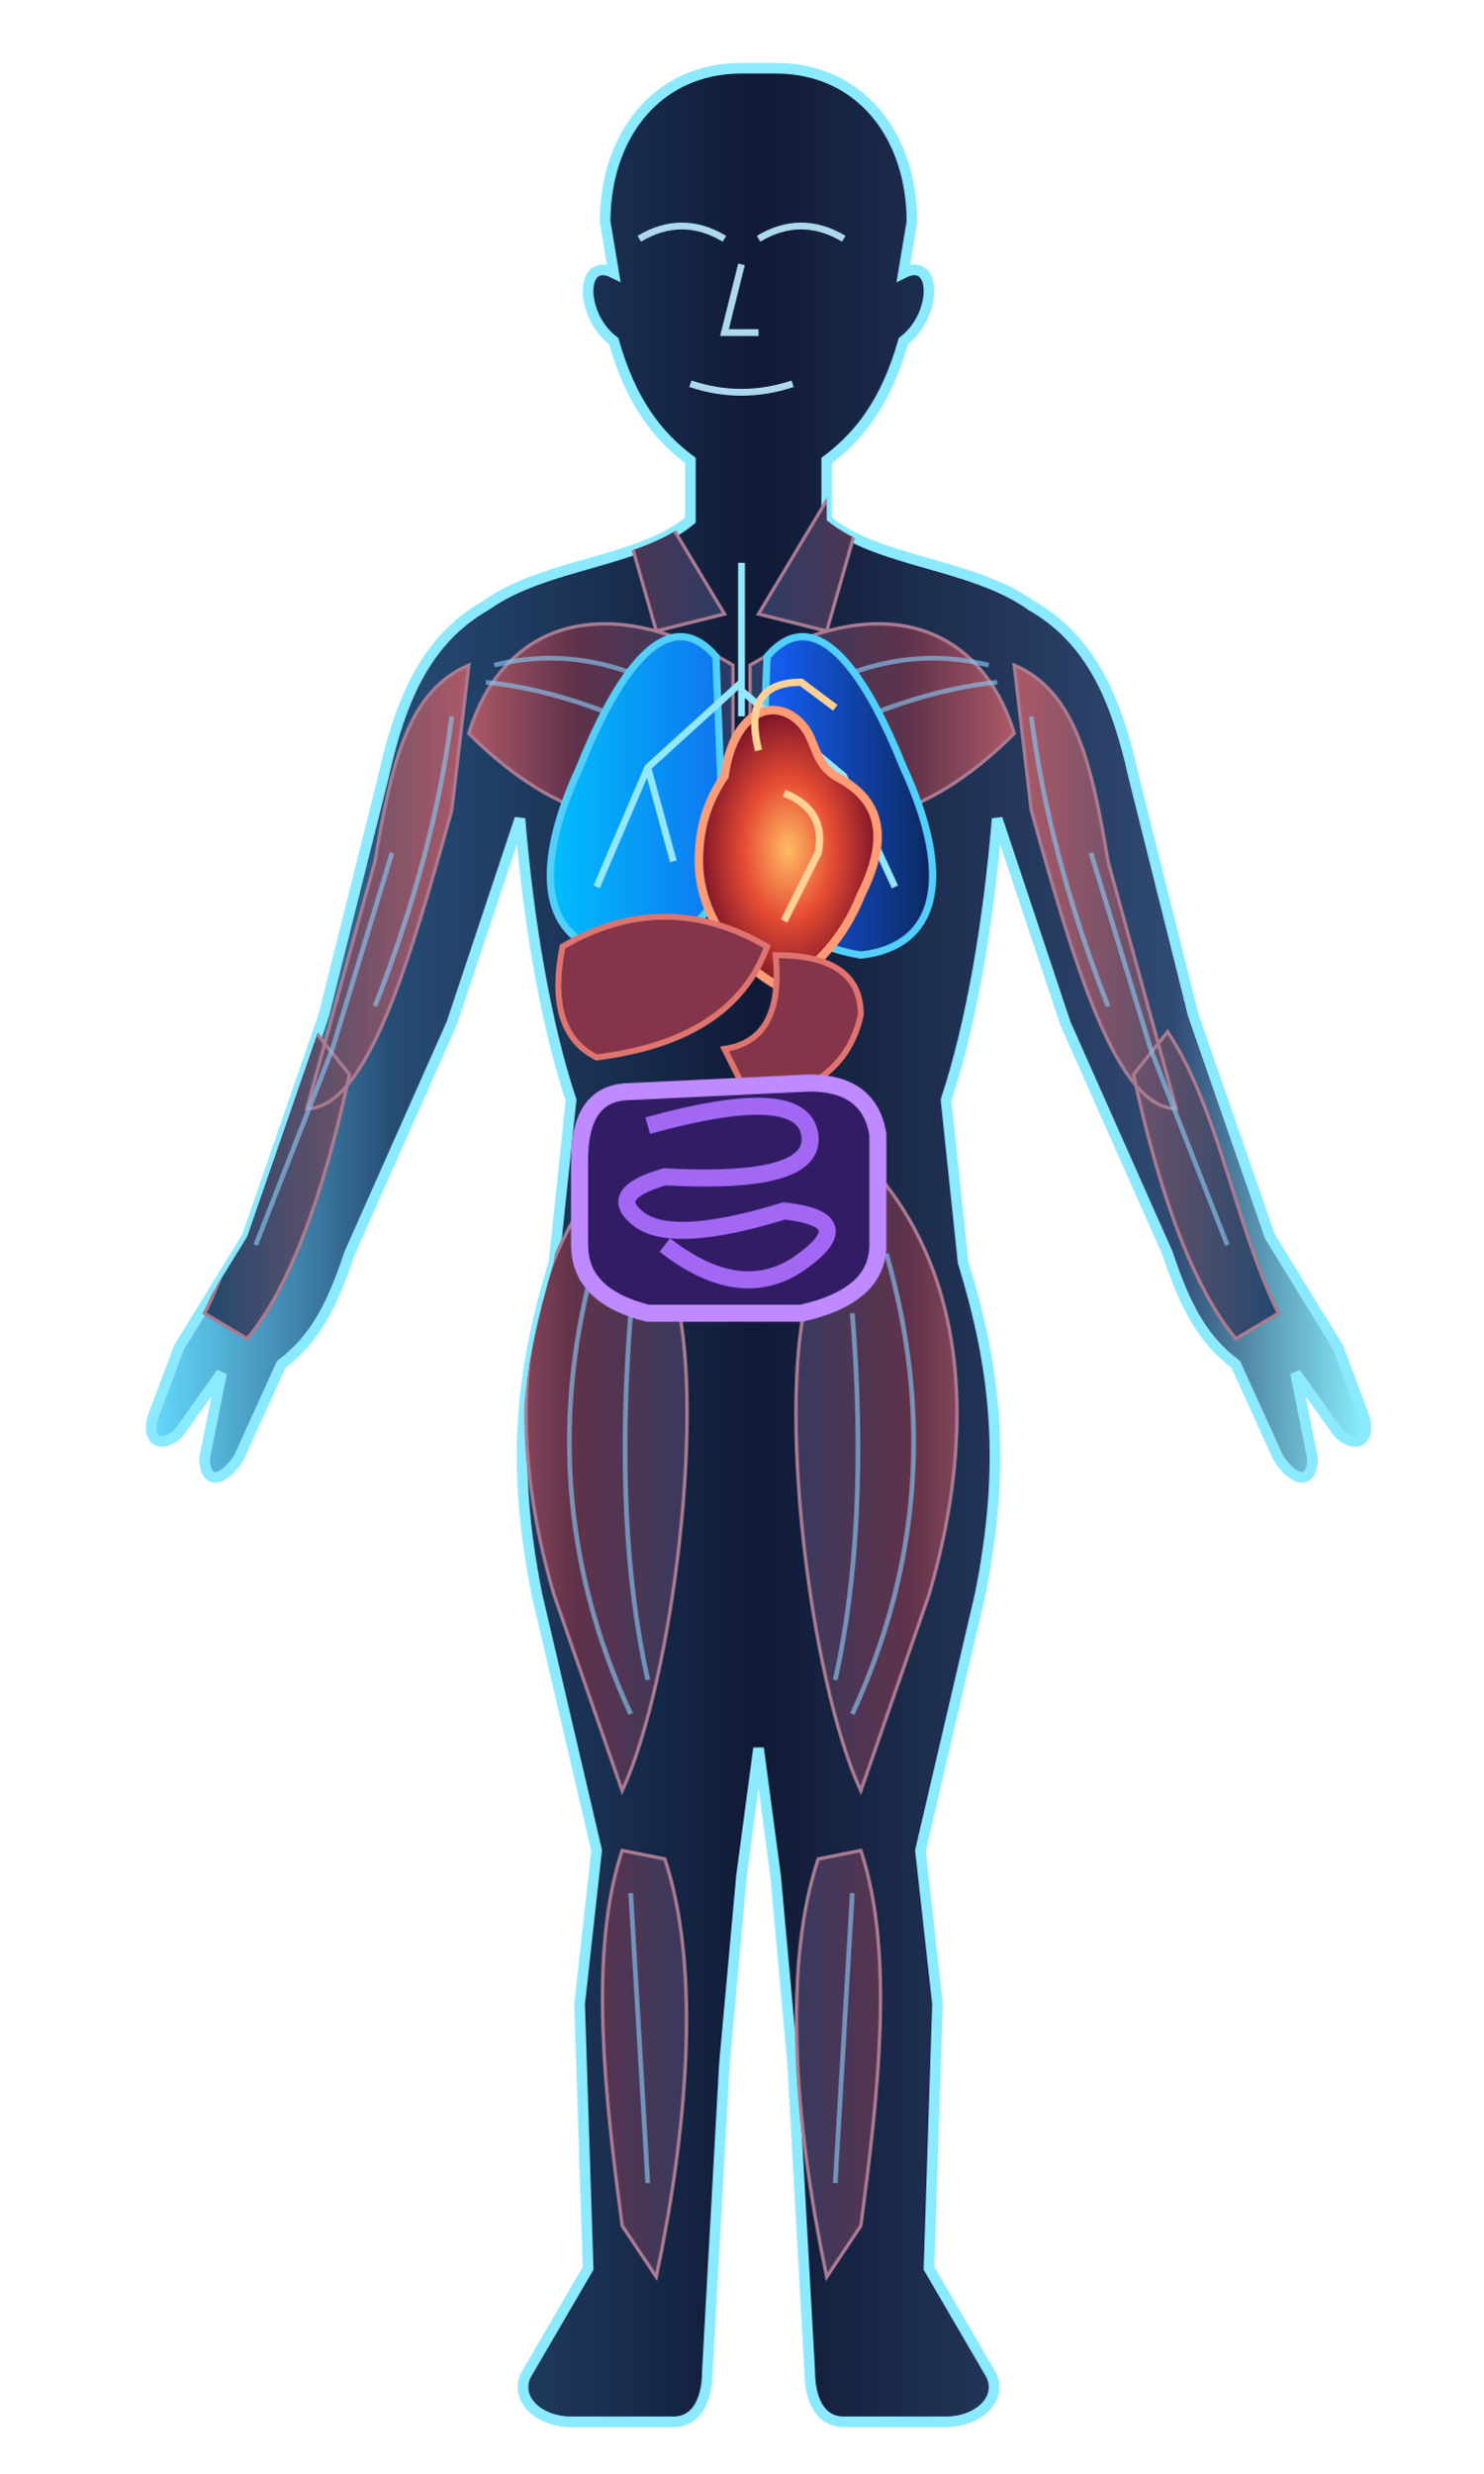
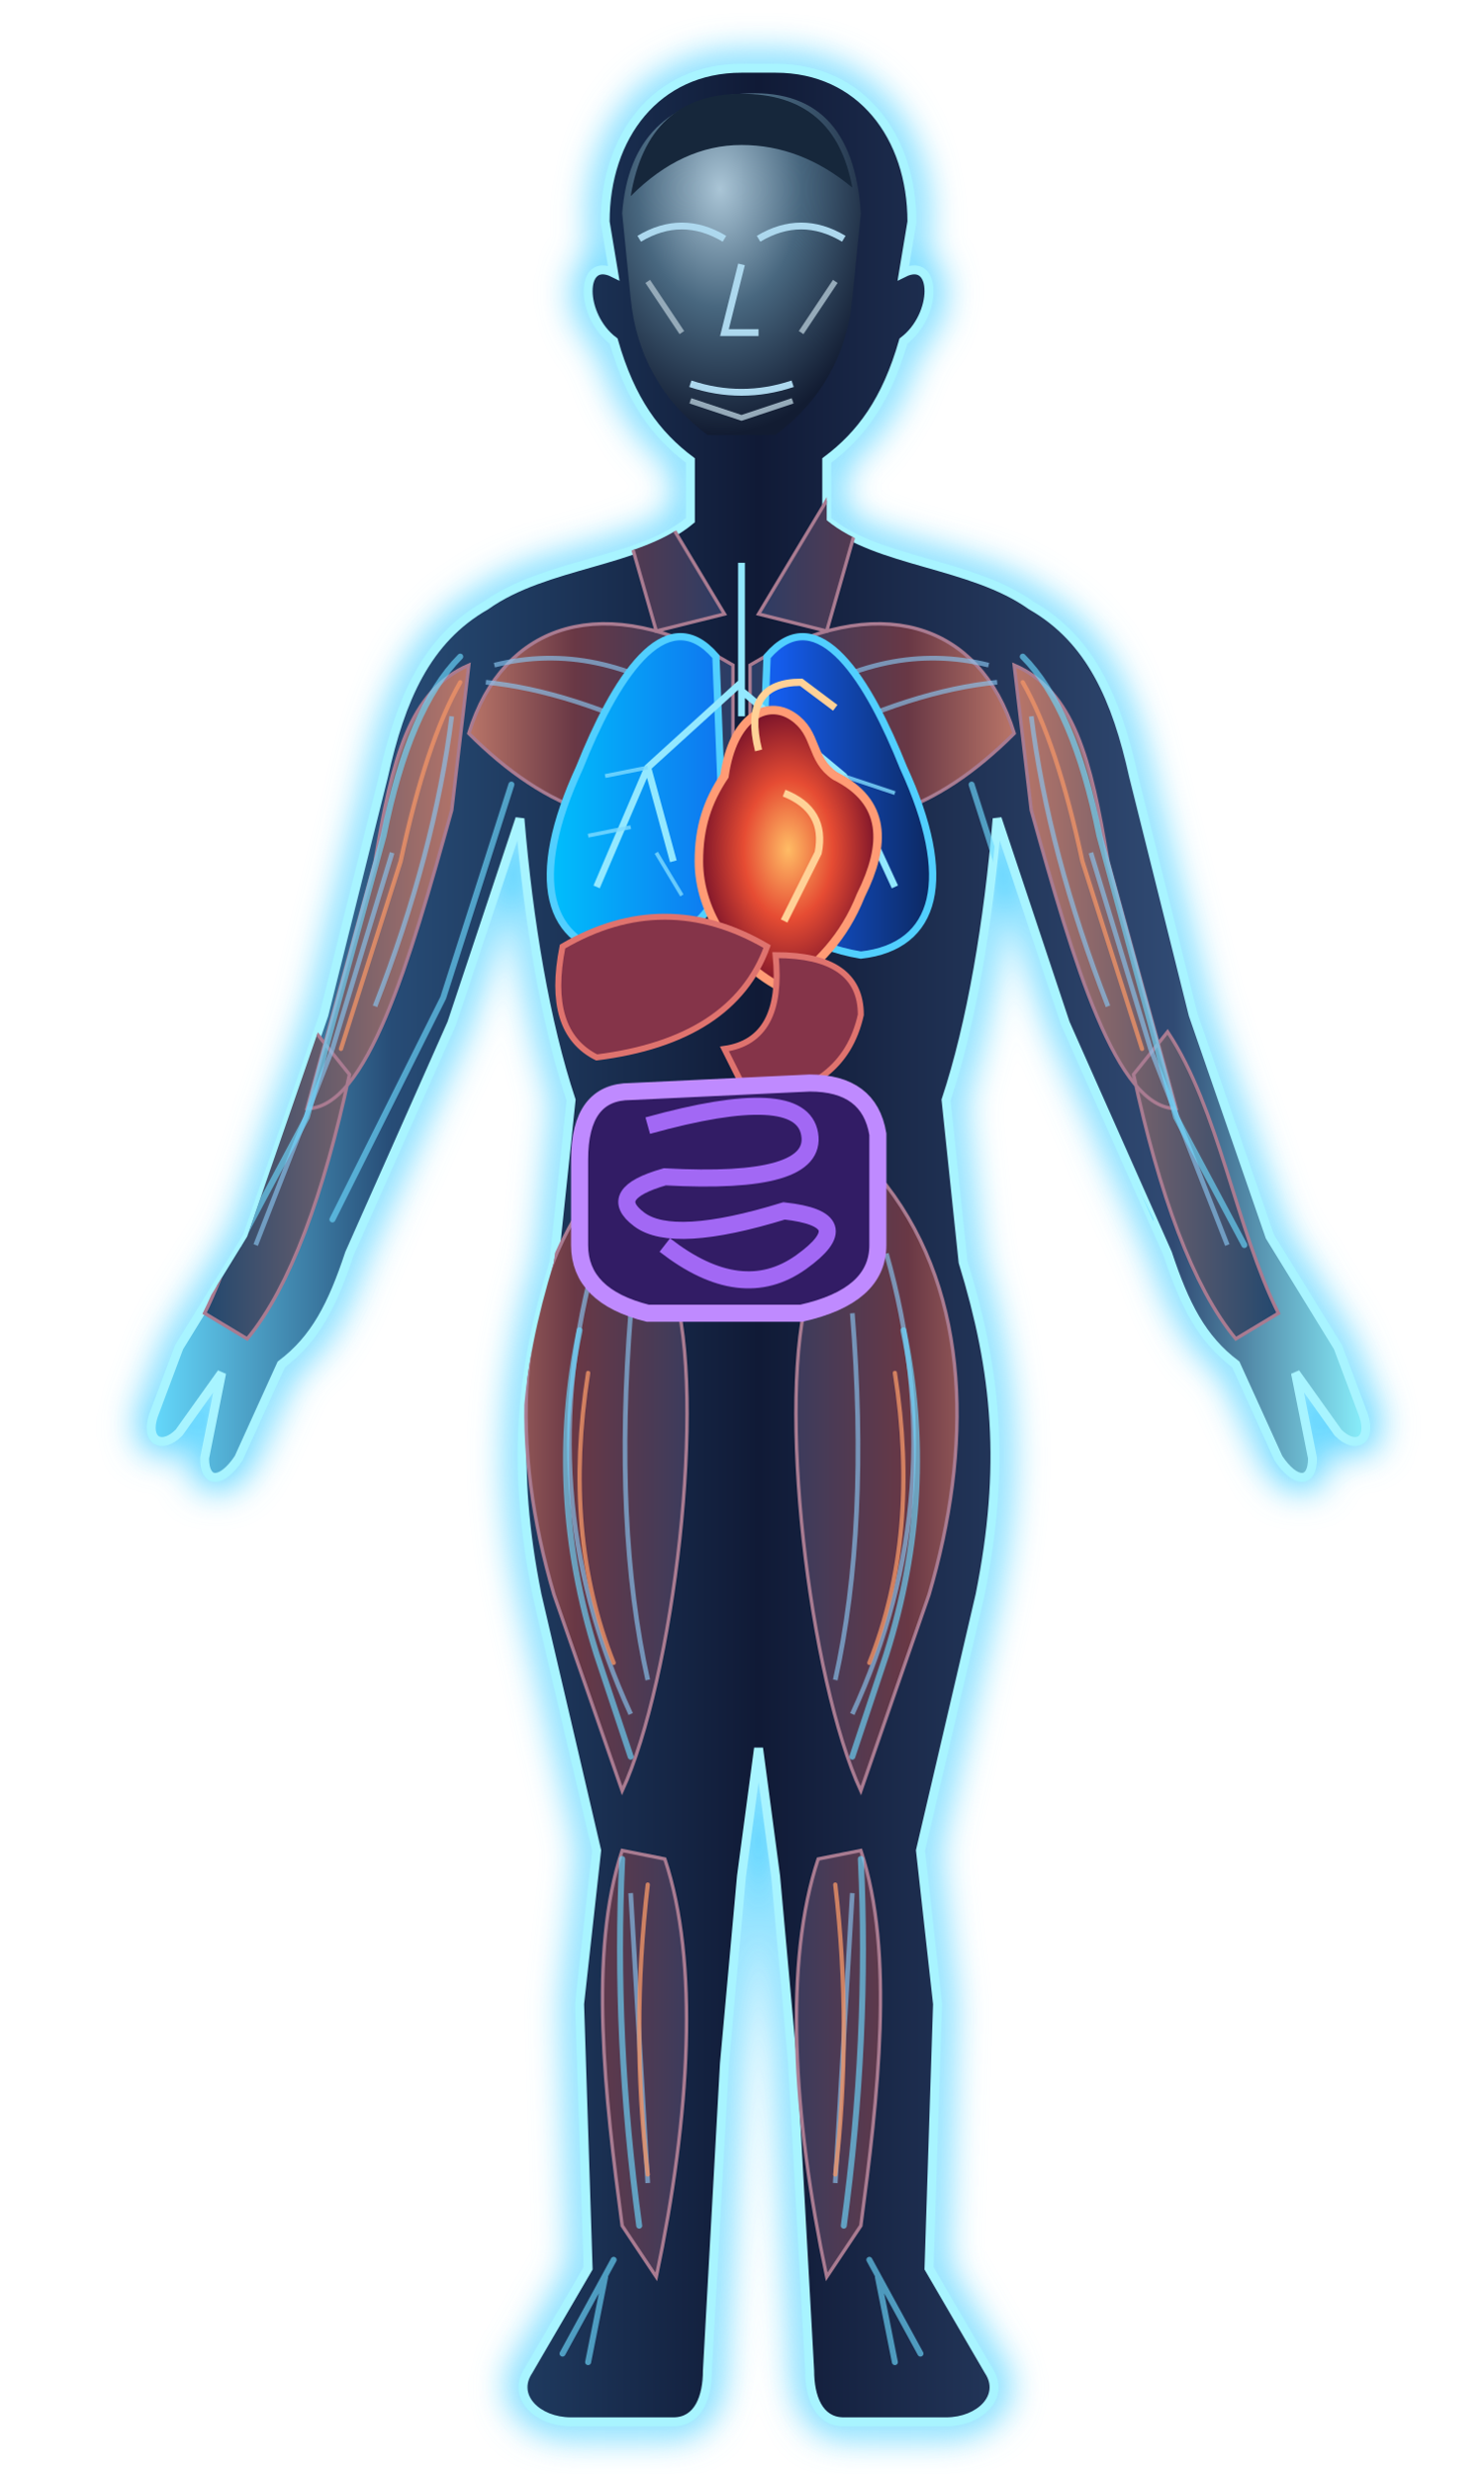
- <svg xmlns="http://www.w3.org/2000/svg" viewBox="0 0 174 290" preserveAspectRatio="none">
+ <svg xmlns="http://www.w3.org/2000/svg" viewBox="0 0 174 290" preserveAspectRatio="xMidYMid meet">
  <defs>
+     <filter id="rim" x="-.3" y="-.2" width="1.6" height="1.4" color-interpolation-filters="sRGB">
+       <feGaussianBlur stdDeviation="2.1" />
+     </filter>
+     <radialGradient id="face" cx=".41" cy=".28" r=".72">
+       <stop stop-color="#aac5d6" />
+       <stop offset=".48" stop-color="#48677f" />
+       <stop offset="1" stop-color="#121c32" />
+     </radialGradient>
    <linearGradient id="body-light">
      <stop stop-color="#66dcff" />
      <stop offset=".2" stop-color="#274c76" />
      <stop offset=".5" stop-color="#101a36" />
      <stop offset=".84" stop-color="#304a73" />
      <stop offset="1" stop-color="#8bf3ff" />
    </linearGradient>
    <linearGradient id="fiber">
      <stop stop-color="#23486e" />
-       <stop offset=".5" stop-color="#ac5966" />
-       <stop offset=".7" stop-color="#60324b" />
+       <stop offset=".5" stop-color="#b97568" />
+       <stop offset=".7" stop-color="#693845" />
      <stop offset="1" stop-color="#2a3d66" />
    </linearGradient>
    <linearGradient id="lung">
      <stop stop-color="#00bffc" />
      <stop offset=".6" stop-color="#145ceb" />
      <stop offset="1" stop-color="#0c2860" />
    </linearGradient>
    <radialGradient id="heart">
      <stop stop-color="#ffbc65" />
      <stop offset=".5" stop-color="#e64c33" />
      <stop offset="1" stop-color="#7c142a" />
    </radialGradient>
    <path id="figure" d="M87 8c-10 0-16 8-16 18l1 6c-4-2-4 5 0 8 2 7 5 11 9 14v7       c-6 5-17 5-24 10-7 4-10 11-12 20l-7 28-9 26-8 13-3 8c-1 3 1 4 3 2l5-7-2 10c0 3 2 3 4 0l5-11       c4-3 6-7 8-13l12-27 8-24c1 12 3 24 6 33l-2 19c-4 13-5 24-2 39l7 30-2 18 1 31-7 12c-2 3 1 6 5 6h12       c3 0 4-3 4-6l2-36 2-22 2-15 2 15 2 22 2 36c0 3 1 6 4 6h12c4 0 7-3 5-6l-7-12 1-31-2-18 7-30       c3-15 2-26-2-39l-2-19c3-9 5-21 6-33l8 24 12 27c2 6 4 10 8 13l5 11c2 3 4 3 4 0l-2-10 5 7       c2 2 4 1 3-2l-3-8-8-13-9-26-7-28c-2-9-5-16-12-20-7-5-18-5-24-10v-7c4-3 7-7 9-14 4-3 4-10 0-8l1-6       c0-10-6-18-16-18z" />
    <clipPath id="inside">
      <use href="#figure" />
    </clipPath>
  </defs>
-   <use href="#figure" fill="url(#body-light)" stroke="#8beaff" stroke-width="1.25" />
+   <use href="#figure" fill="none" stroke="#31c9ff" stroke-width="3" opacity=".85" filter="url(#rim)" />
+   <use href="#figure" fill="url(#body-light)" stroke="#a8f4ff" stroke-width="1.05" />
  <g clip-path="url(#inside)">
    <path id="fibers" fill="url(#fiber)" stroke="#a97b91" stroke-width=".4" d="M86 78C71 69 59 73 55 86c9 9 19 13 31 9z       M55 78c-7 3-9 11-11 23l-8 29c7 0 12-17 17-35z       M37 121c-6 9-8 23-13 33l5 3c5-6 9-17 12-31z       M70 139c-10 13-10 31-5 48l8 23c6-13 10-46 6-59z       M73 217c-4 12-2 29 0 44l4 6c4-19 5-37 1-49z       M73 52l12 20-8 2-6-21z" />
    <use href="#fibers" transform="translate(174 0) scale(-1 1)" />
    <g fill="none" stroke="#88c5ef" stroke-width=".55" opacity=".65">
      <path id="lines" d="M58 78q12-3 24 5m-25-3q10 1 22 7m-26-3q-2 16-9 34m2-18-7 23-9 23m40 1q-8 28 4 54m0-47q-2 25 2 43m-2 25 2 34" />
      <use href="#lines" transform="translate(174 0) scale(-1 1)" />
    </g>
    <path d="M84 77c-6-7-12 3-16 13-6 13-4 21 5 22 6-1 11-4 12-10zM90 77c6-7 12 3 16 13 6 13 4 21-5 22-6-1-11-4-12-10z" fill="url(#lung)" stroke="#51cfff" stroke-width=".85" />
    <path d="M87 66v18m0-4-11 10-6 14m6-14 3 11m8-20 12 10 6 13m-6-13-3 10" fill="none" stroke="#93e8ff" stroke-width=".8" />
+     <path d="M76 90l-5 1m3 6-5 1m8 2 3 5m19-14 6 2m-7 4 5 3m-7 0-3 6" fill="none" stroke="#7edbff" stroke-width=".45" opacity=".8" />
    <path d="M85 91c1-7 5-9 8-7 3 2 2 5 5 7 6 3 6 8 3 14-2 5-5 8-9 11-6-3-10-9-10-15 0-4 1-7 3-10z" fill="url(#heart)" stroke="#ff9b75" stroke-width="1" />
    <path d="M89 88q-2-8 5-8l4 3m-6 10q5 2 4 7l-4 8" fill="none" stroke="#ffd197" stroke-width=".85" />
    <path d="M66 111q12-7 24 0-4 11-20 13-6-3-4-13zM91 112q10 0 10 7-2 9-13 10l-3-6q7-1 6-11z" fill="#853449" stroke="#df736e" stroke-width=".7" />
    <path d="M74 128q-6 0-6 8v10q0 6 8 8h18q9-2 9-8v-13q-1-6-8-6z" fill="#321c65" stroke="#bf8aff" stroke-width="2" />
    <path d="M76 132q18-5 19 1t-17 5q-7 2-3 5t17-1q9 1 2 6t-16-2" fill="none" stroke="#a268f4" stroke-width="2" />
+     <path d="M73 25q1-13 14-14t14 14l-1 10q-1 10-9 16h-8q-8-6-9-16z" fill="url(#face)" />
+     <path d="M74 23q2-12 13-12t13 11q-6-5-13-5t-13 6z" fill="#16273b" />
+     <path d="M76 33l4 6m18-6-4 6m-13 8 6 2 6-2" fill="none" stroke="#95aab9" stroke-width=".65" />
    <path d="M75 28q5-3 10 0m4 0q5-3 10 0m-12 3-2 8h4m-8 6q6 2 12 0" fill="none" stroke="#add8ee" stroke-width=".8" />
+     <g fill="none" stroke-linecap="round">
+       <path id="limb-highlights" d="M54 77q-6 6-9 21l-9 33-8 15m32-54-8 25-13 26m29 13q-4 19 2 38l4 12m-1 12q-1 21 2 43m-3 4-6 11m5-9-2 10" stroke="#6cdaff" stroke-width=".7" opacity=".64" />
+       <use href="#limb-highlights" transform="translate(174 0) scale(-1 1)" />
+       <path id="warm-fibers" d="M54 80q-4 7-7 21l-7 22m29 38q-3 19 3 34m4 26q-2 17 0 34" stroke="#ee9266" stroke-width=".5" opacity=".8" />
+       <use href="#warm-fibers" transform="translate(174 0) scale(-1 1)" />
+     </g>
  </g>
</svg>
